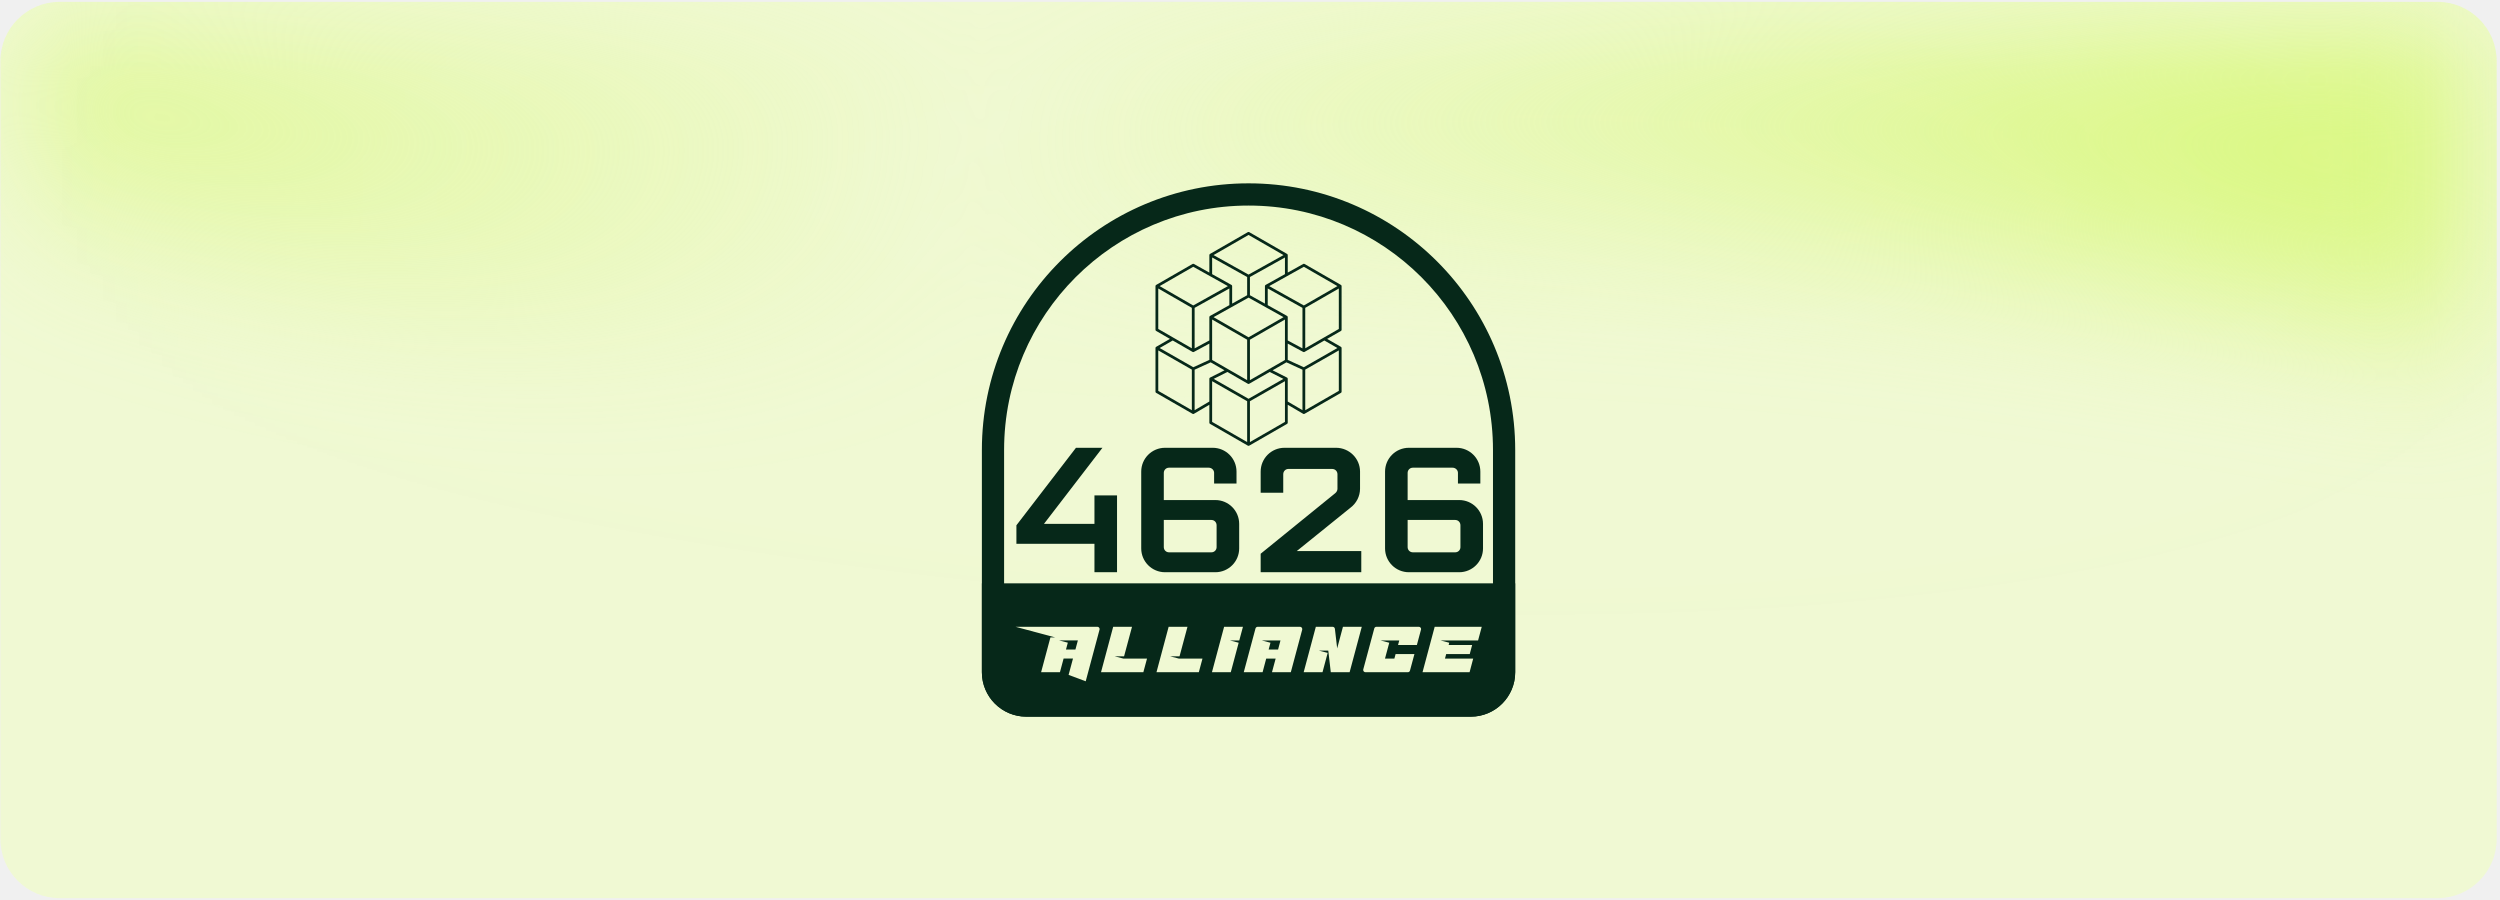
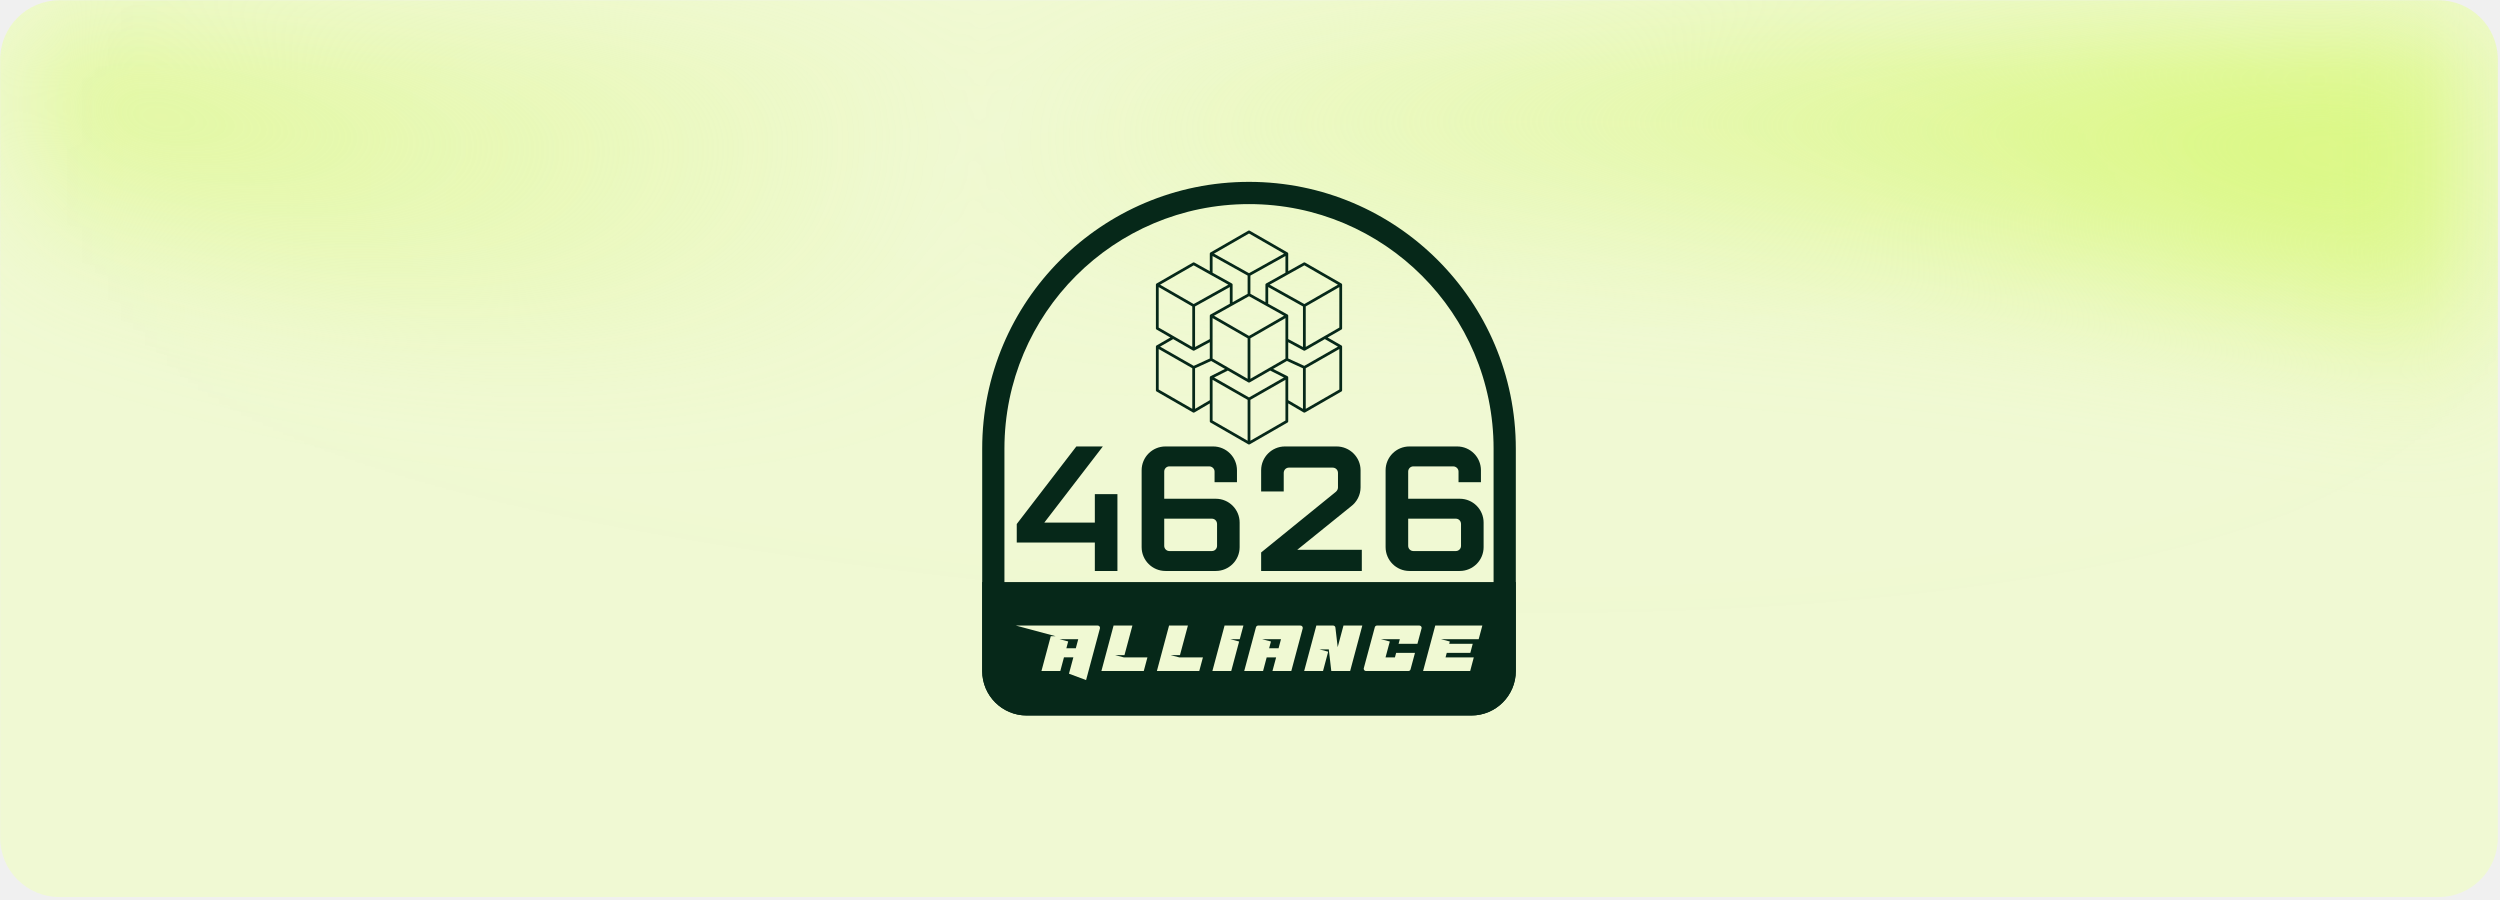
- <svg xmlns="http://www.w3.org/2000/svg" width="675" height="243" viewBox="0 0 675 243" fill="none">
+ <svg xmlns="http://www.w3.org/2000/svg" width="1065" height="383" viewBox="0 0 1065 383" fill="none">
  <g clip-path="url(#clip0_13332_2700)">
-     <rect x="0.106" y="0.501" width="674" height="242" rx="16" fill="#F0F9D3" />
+     <rect x="0.078" y="0.121" width="1064" height="382.03" rx="25.258" fill="#F0F9D3" />
    <g style="mix-blend-mode:multiply" filter="url(#filter0_f_13332_2700)">
-       <path d="M-374.293 -440.93C-322.842 -579.423 42.048 -571.76 440.714 -423.814C839.379 -275.869 1120.85 -43.666 1069.4 94.828C1017.95 233.322 587.879 1.961 254.394 77.714C-79.092 153.466 -425.744 -302.436 -374.293 -440.93Z" fill="url(#paint0_linear_13332_2700)" />
+       <path d="M-590.961 -696.752C-509.739 -915.383 66.289 -903.286 695.637 -669.734C1324.98 -436.182 1769.33 -69.617 1688.11 149.014C1606.88 367.644 927.958 2.411 401.506 121.997C-124.947 241.582 -672.183 -478.121 -590.961 -696.752Z" fill="url(#paint0_linear_13332_2700)" />
    </g>
    <g style="mix-blend-mode:hard-light" opacity="0.12" filter="url(#filter1_f_13332_2700)">
-       <path d="M783.739 -368.725C783.739 -593.932 542.808 -776.499 245.606 -776.499C-51.596 -776.499 -292.527 -593.932 -292.527 -368.725C-292.527 -143.519 -325.984 -33.04 245.606 39.046C817.195 111.133 783.739 -143.519 783.739 -368.725Z" fill="url(#paint1_radial_13332_2700)" />
+       <path d="M1236.7 -582.753C1236.7 -938.272 856.356 -1226.48 387.182 -1226.48C-81.992 -1226.48 -462.333 -938.272 -462.333 -582.753C-462.333 -227.235 -515.15 -52.828 387.182 60.969C1289.51 174.767 1236.7 -227.235 1236.7 -582.753Z" fill="url(#paint1_radial_13332_2700)" />
    </g>
-     <path fill-rule="evenodd" clip-rule="evenodd" d="M337.106 55.502C300.655 55.502 271.106 85.051 271.106 121.501V181.501C271.106 184.815 273.792 187.501 277.106 187.501H397.106C400.419 187.501 403.106 184.815 403.106 181.501V121.501C403.106 85.051 373.557 55.502 337.106 55.502ZM265.106 121.501C265.106 81.737 297.341 49.502 337.106 49.502C376.87 49.502 409.106 81.737 409.106 121.501V181.501C409.106 188.129 403.733 193.501 397.106 193.501H277.106C270.478 193.501 265.106 188.128 265.106 181.501V121.501Z" fill="#062819" />
-     <path d="M265.106 157.501H409.106V181.501C409.106 188.129 403.734 193.501 397.106 193.501H277.106C270.479 193.501 265.106 188.129 265.106 181.501V157.501Z" fill="#062819" />
-     <path d="M361.856 77.251L352.04 82.903M361.856 77.251L352.04 71.6L347.313 74.237M361.856 77.251V89.037L357.576 91.501M352.04 82.903L341.909 77.251M352.04 82.903V94.689M347.313 74.237V68.878M347.313 74.237L341.909 77.251M357.576 91.501C357.576 91.501 360.184 93.003 361.856 93.966M357.576 91.501L352.04 94.689M337.106 120.001L326.899 114.125V108.629M337.106 120.001L347.313 114.125V108.629M337.106 120.001V108.109M326.899 108.629L322.172 111.403M326.899 108.629V102.276M347.313 108.629L352.04 111.403M347.313 108.629V102.276M337.106 108.109L347.313 102.276M337.106 108.109L326.899 102.276M312.356 77.251L322.172 82.903M312.356 77.251L322.172 71.6L326.899 74.237M312.356 77.251V89.037L316.636 91.501M322.172 82.903L332.303 77.251M322.172 82.903V94.689M326.899 74.237V68.878M326.899 74.237L332.303 77.251M316.636 91.501L312.356 93.966M316.636 91.501L322.172 94.689M337.106 91.501L326.899 85.625M337.106 91.501L347.313 85.625M337.106 91.501V103.287M326.899 85.625L332.303 82.61M326.899 85.625V92.144M347.313 85.625L341.909 82.61M347.313 85.625V92.144M337.106 103.287L342.809 100.003M337.106 103.287L331.403 100.003M322.172 111.403L312.356 105.751V93.966M322.172 111.403V99.575M312.356 93.966L322.172 99.575M322.172 99.575L326.899 97.411M332.303 77.251V82.61M322.172 94.689L326.899 92.144M332.303 82.61L337.106 79.931M326.899 92.144V97.411M341.909 82.61V77.251M341.909 82.61L337.106 79.931M347.313 92.144V97.411M347.313 92.144L352.04 94.689M352.04 111.403L361.856 105.751C361.856 105.751 361.856 98.568 361.856 93.966M352.04 111.403V99.575M361.856 93.966C358.023 96.156 352.04 99.575 352.04 99.575M352.04 99.575L347.313 97.411M347.313 68.878L337.106 63.002L326.899 68.878M347.313 68.878L337.106 74.572M326.899 68.878L337.106 74.572M337.106 74.572V79.931M347.313 102.276L342.809 100.003M326.899 102.276L331.403 100.003M342.809 100.003L347.313 97.411M331.403 100.003L326.899 97.411" stroke="#062819" stroke-width="0.75" stroke-linecap="round" stroke-linejoin="round" />
-     <path d="M301.598 133.766H295.502V141.446H281.87L297.662 120.902H290.51L274.43 141.83V146.822H295.502V154.502H301.598V133.766ZM328.146 135.014H314.226V127.67C314.226 126.902 314.85 126.278 315.618 126.278H326.37C327.138 126.278 327.81 126.902 327.81 127.67V130.55H333.858V127.334C333.858 123.782 330.978 120.902 327.426 120.902H314.562C311.01 120.902 308.13 123.782 308.13 127.334V148.07C308.13 151.622 311.01 154.502 314.562 154.502H328.146C331.698 154.502 334.578 151.622 334.578 148.07V141.446C334.578 137.894 331.698 135.014 328.146 135.014ZM328.482 147.734C328.482 148.502 327.858 149.126 327.09 149.126H315.618C314.85 149.126 314.226 148.502 314.226 147.734V140.39H327.09C327.858 140.39 328.482 141.014 328.482 141.83V147.734ZM364.571 137.126C366.203 135.926 367.211 134.006 367.211 131.942V127.334C367.211 123.782 364.283 120.902 360.731 120.902H346.811C343.259 120.902 340.379 123.782 340.379 127.334V133.046H346.475V128.054C346.475 127.238 347.099 126.614 347.867 126.614H359.675C360.491 126.614 361.115 127.238 361.115 128.054V131.99C361.115 132.422 360.875 132.854 360.539 133.142L340.379 149.51V154.502H367.547V148.79H350.123L364.571 137.126ZM393.981 135.014H380.061V127.67C380.061 126.902 380.685 126.278 381.453 126.278H392.205C392.973 126.278 393.645 126.902 393.645 127.67V130.55H399.693V127.334C399.693 123.782 396.813 120.902 393.261 120.902H380.397C376.845 120.902 373.965 123.782 373.965 127.334V148.07C373.965 151.622 376.845 154.502 380.397 154.502H393.981C397.533 154.502 400.413 151.622 400.413 148.07V141.446C400.413 137.894 397.533 135.014 393.981 135.014ZM394.317 147.734C394.317 148.502 393.693 149.126 392.925 149.126H381.453C380.685 149.126 380.061 148.502 380.061 147.734V140.39H392.925C393.693 140.39 394.317 141.014 394.317 141.83V147.734Z" fill="#062819" />
-     <path d="M274.181 169.231L284.891 172.096H283.616L281.096 181.501H286.181L287.171 177.811H289.706L288.521 182.221L293.141 183.946L296.876 169.996C296.891 169.936 296.891 169.891 296.891 169.831C296.891 169.516 296.621 169.231 296.291 169.231H274.181ZM290.366 175.366H287.816L288.311 173.521L285.941 172.906H291.026L290.366 175.366ZM305.643 169.231H300.558L297.273 181.501H308.703L309.693 177.826H303.333L300.963 177.211H303.498L305.643 169.231ZM320.619 169.231H315.534L312.249 181.501H323.679L324.669 177.826H318.309L315.939 177.211H318.474L320.619 169.231ZM332.31 181.501L334.44 173.536L332.07 172.921H334.605L335.595 169.231H330.51L327.225 181.501H332.31ZM341.874 177.826H344.424L343.434 181.501H348.519L351.594 170.011C351.609 169.951 351.609 169.906 351.609 169.846C351.609 169.516 351.339 169.231 350.994 169.231H339.579C339.294 169.231 339.054 169.426 338.979 169.696L335.814 181.501H340.899L341.874 177.826ZM345.729 172.921L345.084 175.366H342.534L343.029 173.536L340.659 172.921H345.729ZM367.681 169.231H362.596L361.036 175.066L360.421 169.786C360.391 169.471 360.121 169.231 359.806 169.231H355.276L351.991 181.501H357.076L358.471 176.281L356.101 175.666H358.636L359.311 181.501H364.396L367.681 169.231ZM381.896 176.596H376.811L376.481 177.826H373.946L375.101 173.536L372.716 172.921H377.801L377.471 174.151H382.556L383.666 170.011C383.681 169.951 383.696 169.906 383.696 169.846C383.696 169.516 383.426 169.231 383.066 169.231H371.636C371.366 169.231 371.111 169.426 371.051 169.696L368.081 180.736C368.066 180.796 368.066 180.841 368.066 180.901C368.066 181.216 368.336 181.501 368.681 181.501H380.111C380.381 181.501 380.636 181.321 380.696 181.051L381.896 176.596ZM397.761 177.826H390.141L390.471 176.596H396.831L397.476 174.151H391.131L391.296 173.536L388.926 172.921H399.081L400.071 169.231H387.366L384.081 181.501H396.786L397.761 177.826Z" fill="#F0F9D3" />
+     <path fill-rule="evenodd" clip-rule="evenodd" d="M532.078 86.946C474.535 86.946 427.888 133.593 427.888 191.136V285.854C427.888 291.085 432.129 295.326 437.36 295.326H626.796C632.027 295.326 636.268 291.085 636.268 285.854V191.136C636.268 133.593 589.62 86.946 532.078 86.946ZM418.416 191.136C418.416 128.362 469.304 77.474 532.078 77.474C594.851 77.474 645.74 128.362 645.74 191.136V285.854C645.74 296.316 637.258 304.798 626.796 304.798H437.36C426.897 304.798 418.416 296.316 418.416 285.854V191.136Z" fill="#062819" />
+     <path d="M418.416 247.967H645.74V285.854C645.74 296.317 637.259 304.798 626.796 304.798H437.36C426.898 304.798 418.416 296.317 418.416 285.854V247.967Z" fill="#062819" />
+     <path d="M571.149 121.281L555.653 130.203M571.149 121.281L555.653 112.359L548.191 116.523M571.149 121.281V139.887L564.392 143.777M555.653 130.203L539.66 121.281M555.653 130.203V148.808M548.191 116.523V108.063M548.191 116.523L539.66 121.281M564.392 143.777C564.392 143.777 568.51 146.148 571.149 147.667M564.392 143.777L555.653 148.808M532.078 188.768L515.965 179.491V170.815M532.078 188.768L548.191 179.491V170.815M532.078 188.768V169.993M515.965 170.815L508.503 175.194M515.965 170.815V160.786M548.191 170.815L555.653 175.194M548.191 170.815V160.786M532.078 169.993L548.191 160.786M532.078 169.993L515.965 160.786M493.007 121.281L508.503 130.203M493.007 121.281L508.503 112.359L515.965 116.523M493.007 121.281V139.887L499.764 143.777M508.503 130.203L524.496 121.281M508.503 130.203V148.808M515.965 116.523V108.063M515.965 116.523L524.496 121.281M499.764 143.777L493.007 147.667M499.764 143.777L508.503 148.808M532.078 143.777L515.965 134.5M532.078 143.777L548.191 134.5M532.078 143.777V162.382M515.965 134.5L524.496 129.741M515.965 134.5V144.792M548.191 134.5L539.66 129.741M548.191 134.5V144.792M532.078 162.382L541.081 157.198M532.078 162.382L523.075 157.198M508.503 175.194L493.007 166.272V147.667M508.503 175.194V156.522M493.007 147.667L508.503 156.522M508.503 156.522L515.965 153.105M524.496 121.281V129.741M508.503 148.808L515.965 144.792M524.496 129.741L532.078 125.511M515.965 144.792V153.105M539.66 129.741V121.281M539.66 129.741L532.078 125.511M548.191 144.792V153.105M548.191 144.792L555.653 148.808M555.653 175.194L571.149 166.272C571.149 166.272 571.149 154.933 571.149 147.667M555.653 175.194V156.522M571.149 147.667C565.098 151.125 555.653 156.522 555.653 156.522M555.653 156.522L548.191 153.105M548.191 108.063L532.078 98.786L515.965 108.063M548.191 108.063L532.078 117.051M515.965 108.063L532.078 117.051M532.078 117.051V125.511M548.191 160.786L541.081 157.198M515.965 160.786L523.075 157.198M541.081 157.198L548.191 153.105M523.075 157.198L515.965 153.105" stroke="#062819" stroke-width="1.184" stroke-linecap="round" stroke-linejoin="round" />
+     <path d="M476.024 210.497H466.4V222.621H444.881L469.81 190.189H458.52L433.135 223.227V231.108H466.4V243.232H476.024V210.497ZM517.934 212.467H495.959V200.874C495.959 199.661 496.944 198.676 498.157 198.676H515.13C516.342 198.676 517.403 199.661 517.403 200.874V205.42H526.951V200.343C526.951 194.736 522.404 190.189 516.797 190.189H496.489C490.882 190.189 486.336 194.736 486.336 200.343V233.078C486.336 238.685 490.882 243.232 496.489 243.232H517.934C523.541 243.232 528.087 238.685 528.087 233.078V222.621C528.087 217.014 523.541 212.467 517.934 212.467ZM518.464 232.547C518.464 233.76 517.479 234.745 516.267 234.745H498.157C496.944 234.745 495.959 233.76 495.959 232.547V220.954H516.267C517.479 220.954 518.464 221.939 518.464 223.227V232.547ZM575.435 215.801C578.012 213.907 579.603 210.876 579.603 207.618V200.343C579.603 194.736 574.981 190.189 569.373 190.189H547.399C541.791 190.189 537.245 194.736 537.245 200.343V209.36H546.868V201.48C546.868 200.192 547.853 199.207 549.066 199.207H567.706C568.994 199.207 569.979 200.192 569.979 201.48V207.693C569.979 208.375 569.601 209.057 569.07 209.512L537.245 235.351V243.232H580.133V234.214H552.627L575.435 215.801ZM621.862 212.467H599.888V200.874C599.888 199.661 600.873 198.676 602.085 198.676H619.059C620.272 198.676 621.332 199.661 621.332 200.874V205.42H630.881V200.343C630.881 194.736 626.334 190.189 620.726 190.189H600.418C594.811 190.189 590.265 194.736 590.265 200.343V233.078C590.265 238.685 594.811 243.232 600.418 243.232H621.862C627.47 243.232 632.017 238.685 632.017 233.078V222.621C632.017 217.014 627.47 212.467 621.862 212.467ZM622.393 232.547C622.393 233.76 621.408 234.745 620.195 234.745H602.085C600.873 234.745 599.888 233.76 599.888 232.547V220.954H620.195C621.408 220.954 622.393 221.939 622.393 223.227V232.547Z" fill="#062819" />
+     <path d="M432.742 266.484L449.649 271.007H447.637L443.658 285.854H451.686L453.249 280.029H457.25L455.38 286.99L462.673 289.713L468.569 267.692C468.593 267.597 468.593 267.526 468.593 267.431C468.593 266.934 468.167 266.484 467.646 266.484H432.742ZM458.292 276.169H454.267L455.048 273.256L451.307 272.285H459.334L458.292 276.169ZM482.409 266.484H474.382L469.196 285.854H487.24L488.802 280.052H478.762L475.021 279.081H479.023L482.409 266.484ZM506.05 266.484H498.023L492.837 285.854H510.881L512.444 280.052H502.404L498.662 279.081H502.664L506.05 266.484ZM524.506 285.854L527.869 273.28L524.127 272.309H528.129L529.692 266.484H521.665L516.479 285.854H524.506ZM539.604 280.052H543.63L542.067 285.854H550.094L554.949 267.715C554.972 267.62 554.972 267.549 554.972 267.455C554.972 266.934 554.546 266.484 554.001 266.484H535.982C535.532 266.484 535.153 266.792 535.035 267.218L530.038 285.854H538.065L539.604 280.052ZM545.69 272.309L544.672 276.169H540.646L541.428 273.28L537.686 272.309H545.69ZM580.345 266.484H572.318L569.855 275.695L568.884 267.36C568.837 266.863 568.41 266.484 567.913 266.484H560.762L555.576 285.854H563.604L565.806 277.613L562.064 276.642H566.066L567.132 285.854H575.159L580.345 266.484ZM602.785 278.111H594.757L594.237 280.052H590.235L592.058 273.28L588.293 272.309H596.32L595.799 274.251H603.827L605.579 267.715C605.603 267.62 605.626 267.549 605.626 267.455C605.626 266.934 605.2 266.484 604.632 266.484H586.588C586.162 266.484 585.759 266.792 585.665 267.218L580.976 284.646C580.952 284.741 580.952 284.812 580.952 284.907C580.952 285.404 581.379 285.854 581.923 285.854H599.967C600.393 285.854 600.796 285.57 600.89 285.143L602.785 278.111ZM627.831 280.052H615.801L616.322 278.111H626.363L627.381 274.251H617.364L617.625 273.28L613.883 272.309H629.914L631.477 266.484H611.421L606.235 285.854H626.292L627.831 280.052Z" fill="#F0F9D3" />
  </g>
  <defs>
-     <filter id="filter0_f_13332_2700" x="-419.397" y="-579.988" width="1534.87" height="759.979" filterUnits="userSpaceOnUse" color-interpolation-filters="sRGB">
+     <filter id="filter0_f_13332_2700" x="-662.164" y="-916.274" width="2422.99" height="1199.73" filterUnits="userSpaceOnUse" color-interpolation-filters="sRGB">
      <feFlood flood-opacity="0" result="BackgroundImageFix" />
      <feBlend mode="normal" in="SourceGraphic" in2="BackgroundImageFix" result="shape" />
-       <feGaussianBlur stdDeviation="20" result="effect1_foregroundBlur_13332_2700" />
+       <feGaussianBlur stdDeviation="31.573" result="effect1_foregroundBlur_13332_2700" />
    </filter>
-     <filter id="filter1_f_13332_2700" x="-412.894" y="-896.499" width="1317" height="1068" filterUnits="userSpaceOnUse" color-interpolation-filters="sRGB">
+     <filter id="filter1_f_13332_2700" x="-652.349" y="-1415.91" width="2079.06" height="1685.98" filterUnits="userSpaceOnUse" color-interpolation-filters="sRGB">
      <feFlood flood-opacity="0" result="BackgroundImageFix" />
      <feBlend mode="normal" in="SourceGraphic" in2="BackgroundImageFix" result="shape" />
-       <feGaussianBlur stdDeviation="60" result="effect1_foregroundBlur_13332_2700" />
+       <feGaussianBlur stdDeviation="94.718" result="effect1_foregroundBlur_13332_2700" />
    </filter>
-     <linearGradient id="paint0_linear_13332_2700" x1="607.865" y1="13.493" x2="-63.225" y2="-52.247" gradientUnits="userSpaceOnUse">
+     <linearGradient id="paint0_linear_13332_2700" x1="959.508" y1="20.616" x2="-99.898" y2="-83.164" gradientUnits="userSpaceOnUse">
      <stop stop-color="#E9FEA2" />
      <stop offset="0.505" stop-color="#E9FDA6" stop-opacity="0" />
      <stop offset="1" stop-color="#E9FEA2" />
    </linearGradient>
-     <radialGradient id="paint1_radial_13332_2700" cx="0" cy="0" r="1" gradientUnits="userSpaceOnUse" gradientTransform="translate(246.227 -291.261) rotate(-90.0732) scale(485.237 640.362)">
+     <radialGradient id="paint1_radial_13332_2700" cx="0" cy="0" r="1" gradientUnits="userSpaceOnUse" gradientTransform="translate(388.162 -460.466) rotate(-90.0732) scale(766.013 1010.9)">
      <stop stop-color="#93C8E7" />
      <stop offset="0.906" stop-color="#E9FDA6" />
    </radialGradient>
    <clipPath id="clip0_13332_2700">
-       <rect x="0.106" y="0.501" width="674" height="242" rx="16" fill="white" />
+       <rect x="0.078" y="0.121" width="1064" height="382.03" rx="25.258" fill="white" />
    </clipPath>
  </defs>
</svg>
